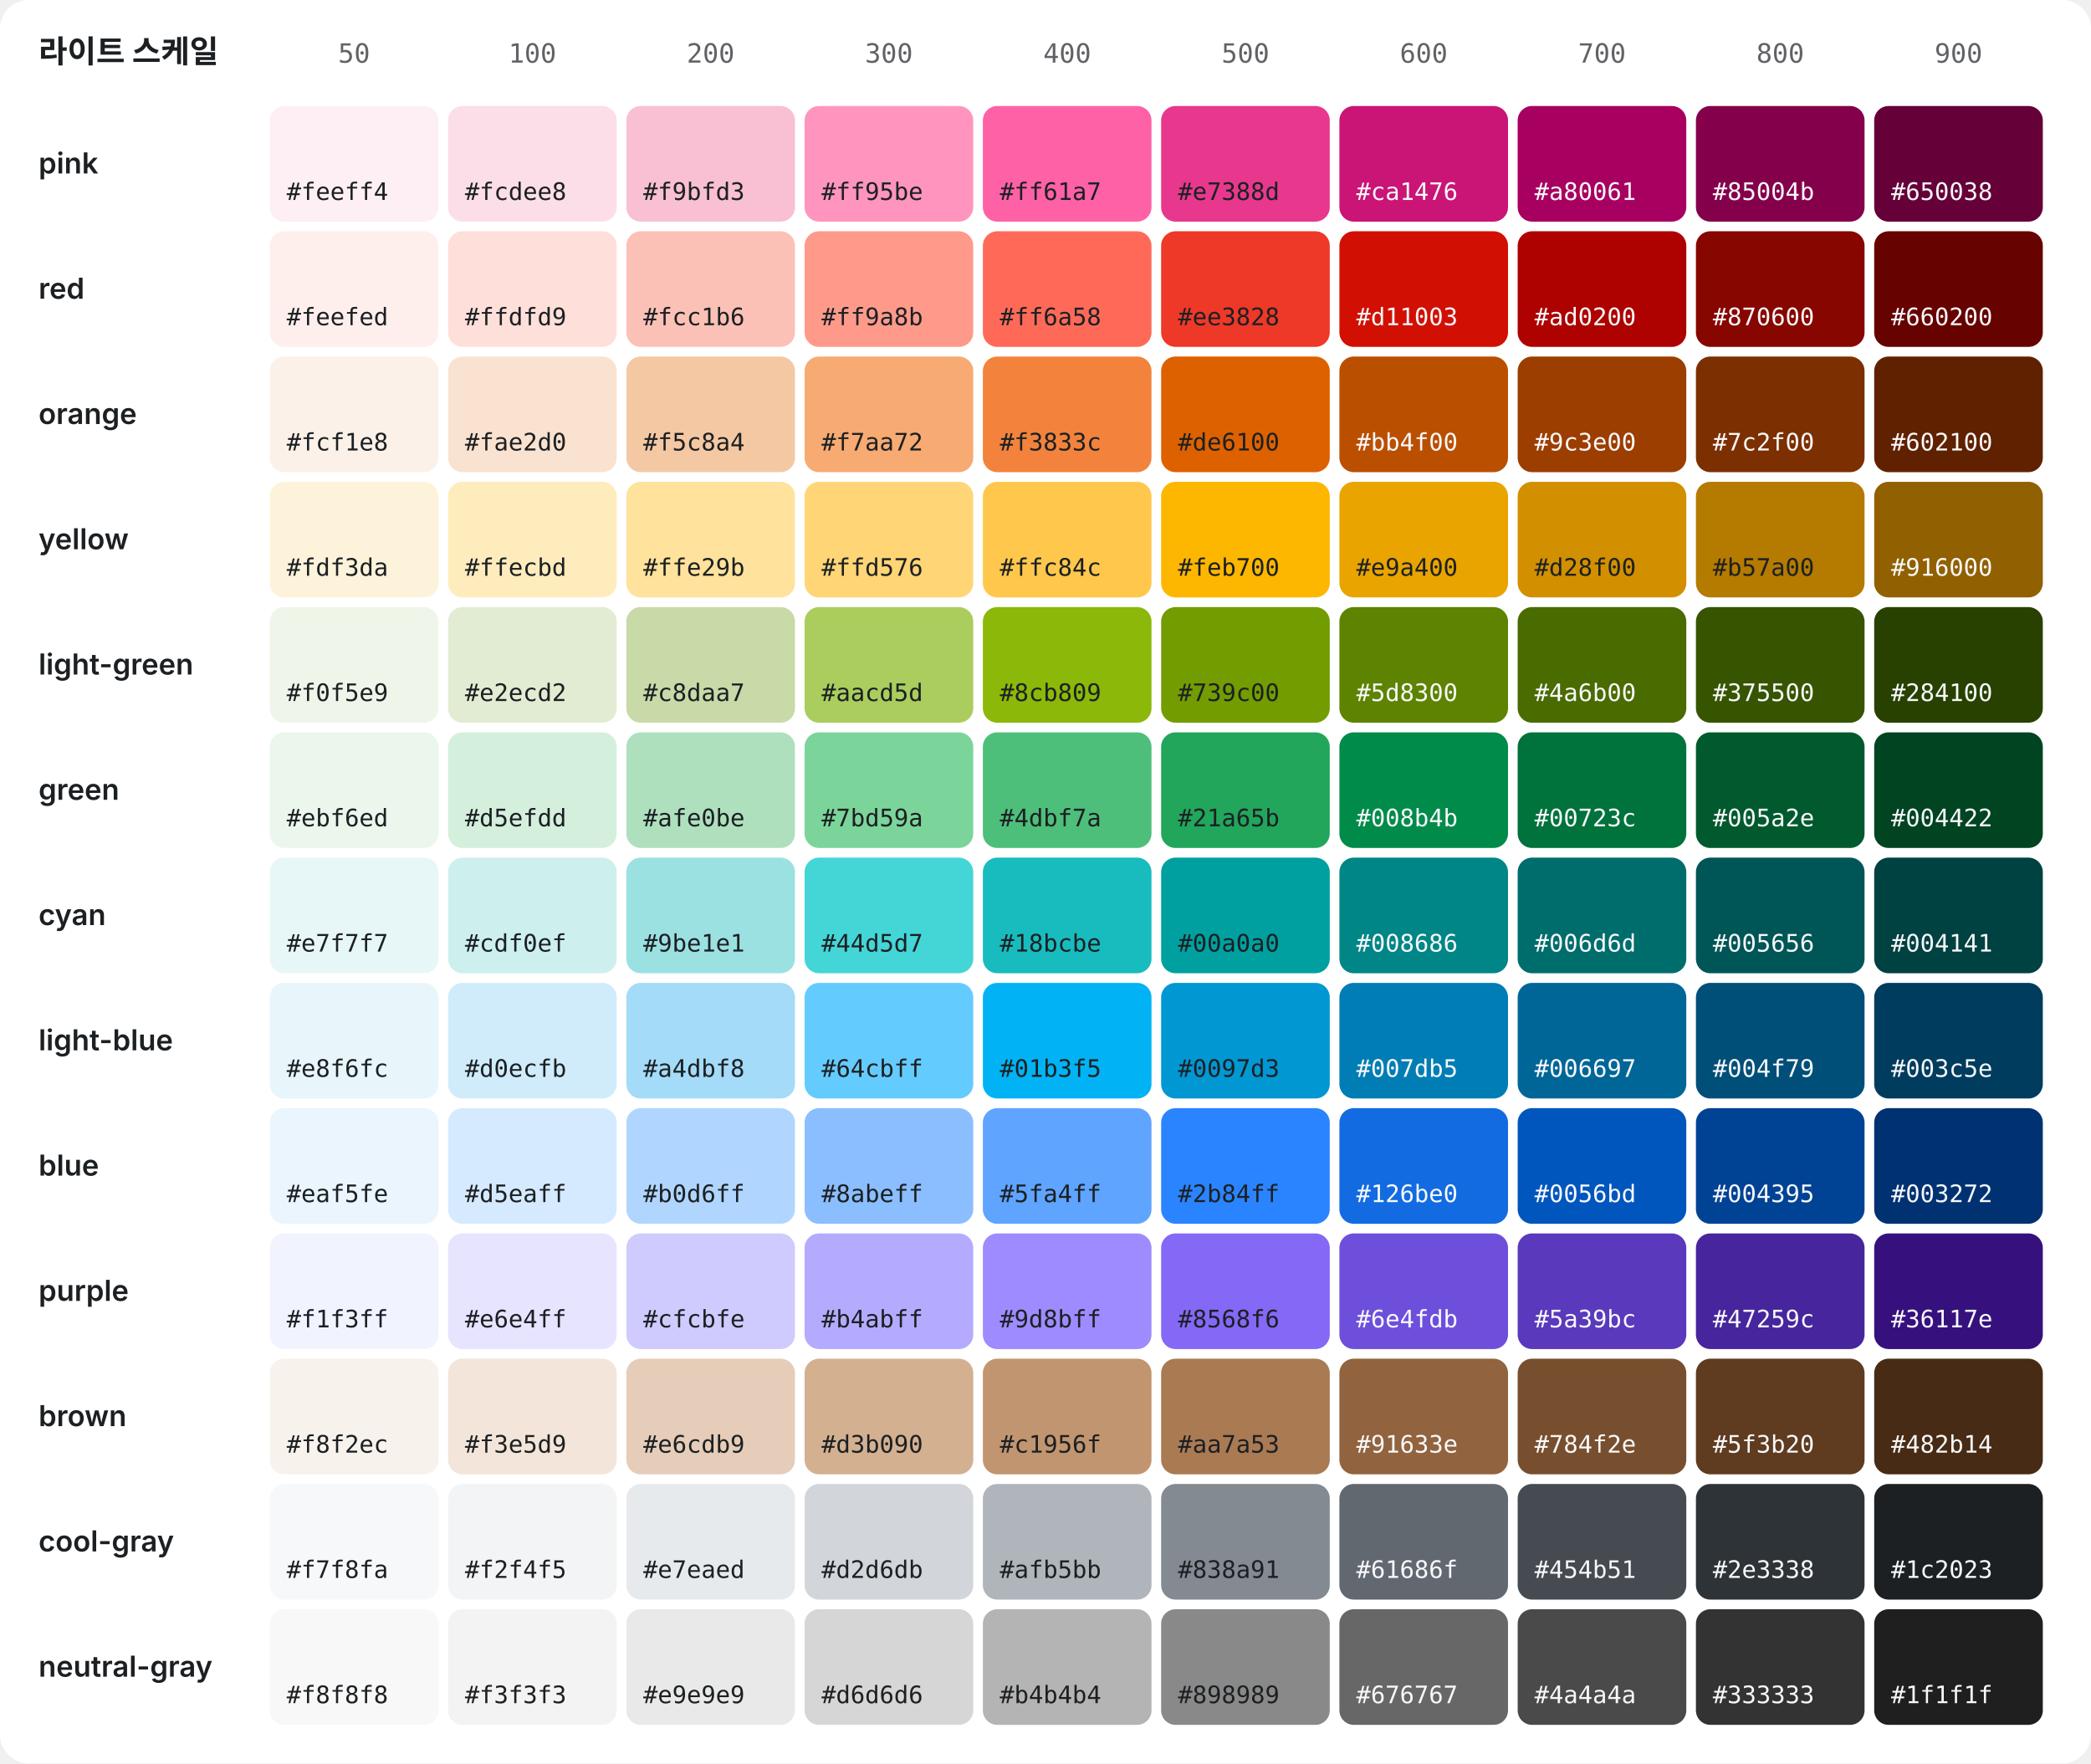
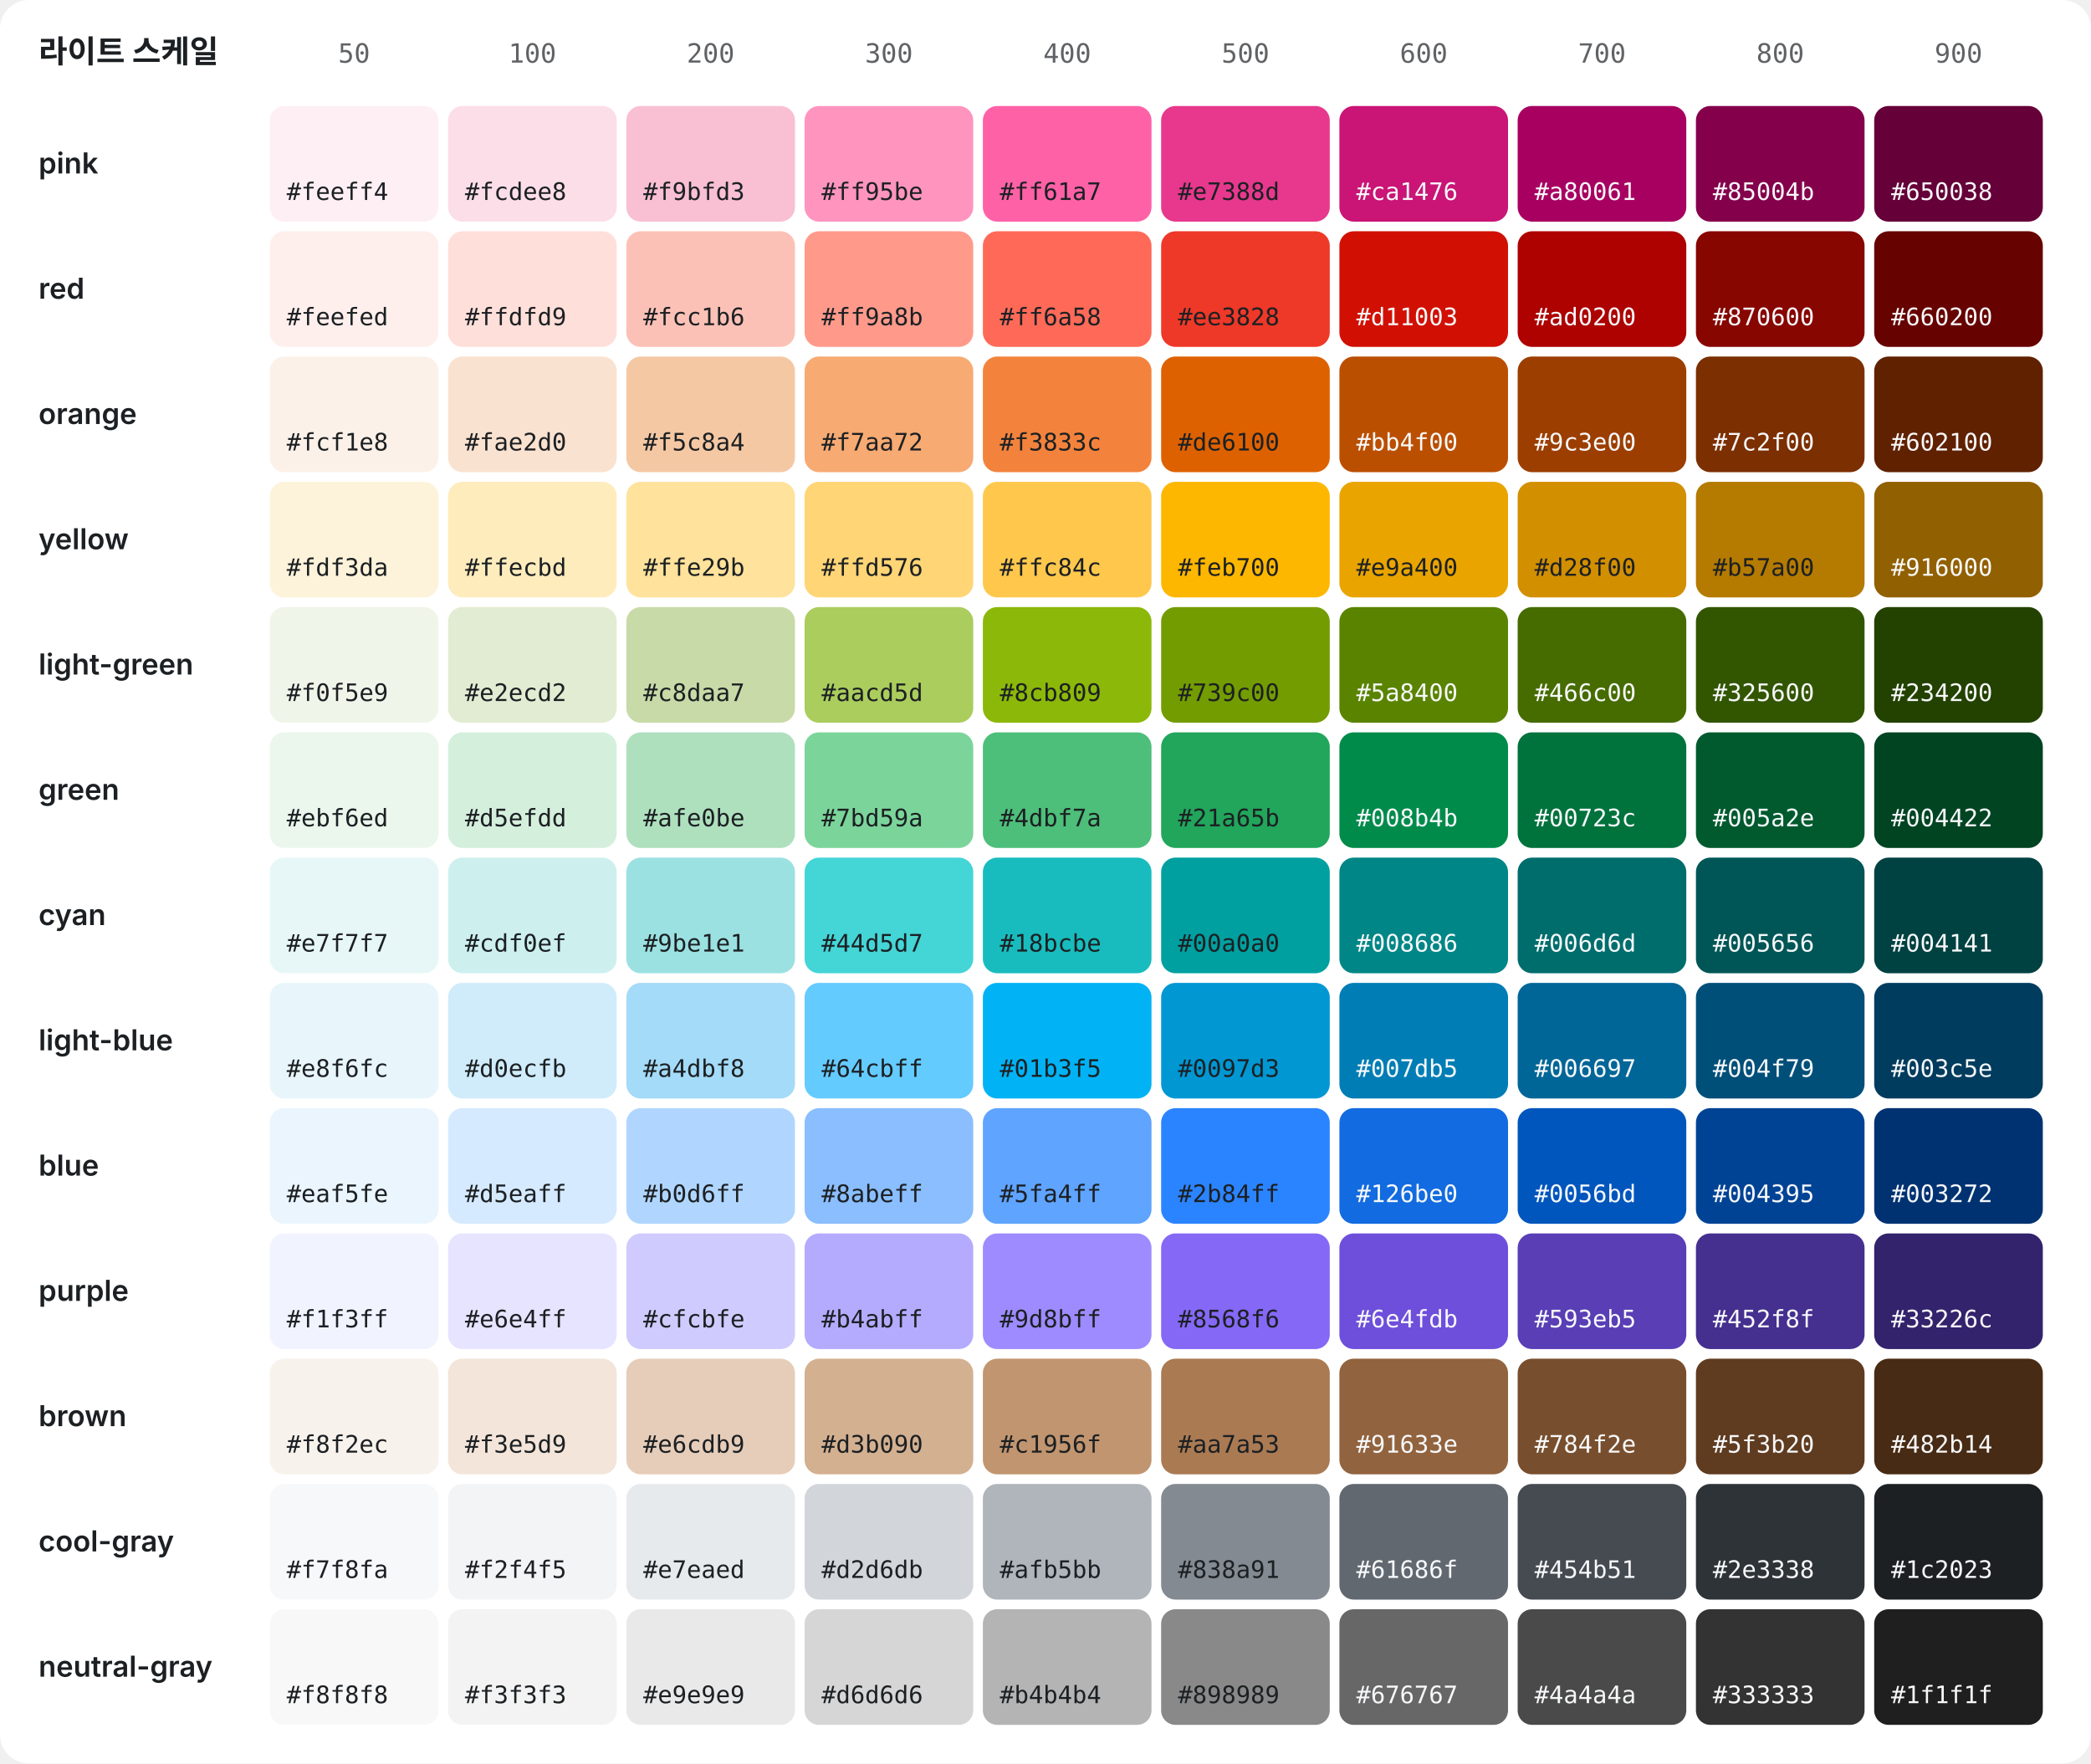
<svg xmlns="http://www.w3.org/2000/svg" width="868" height="732" viewBox="0 0 868 732">
  <rect width="868" height="732" rx="12" fill="#ffffff" />
  <text x="16" y="26" font-family="ui-sans-serif, system-ui, -apple-system, 'Apple SD Gothic Neo', sans-serif" font-size="13" font-weight="700" fill="#1c2023">라이트 스케일</text>
  <text x="147" y="26" text-anchor="middle" font-family="ui-monospace, SFMono-Regular, Menlo, monospace" font-size="11" fill="#1c2023" opacity="0.7">50</text>
  <text x="221" y="26" text-anchor="middle" font-family="ui-monospace, SFMono-Regular, Menlo, monospace" font-size="11" fill="#1c2023" opacity="0.7">100</text>
  <text x="295" y="26" text-anchor="middle" font-family="ui-monospace, SFMono-Regular, Menlo, monospace" font-size="11" fill="#1c2023" opacity="0.7">200</text>
  <text x="369" y="26" text-anchor="middle" font-family="ui-monospace, SFMono-Regular, Menlo, monospace" font-size="11" fill="#1c2023" opacity="0.7">300</text>
  <text x="443" y="26" text-anchor="middle" font-family="ui-monospace, SFMono-Regular, Menlo, monospace" font-size="11" fill="#1c2023" opacity="0.7">400</text>
  <text x="517" y="26" text-anchor="middle" font-family="ui-monospace, SFMono-Regular, Menlo, monospace" font-size="11" fill="#1c2023" opacity="0.7">500</text>
  <text x="591" y="26" text-anchor="middle" font-family="ui-monospace, SFMono-Regular, Menlo, monospace" font-size="11" fill="#1c2023" opacity="0.7">600</text>
  <text x="665" y="26" text-anchor="middle" font-family="ui-monospace, SFMono-Regular, Menlo, monospace" font-size="11" fill="#1c2023" opacity="0.7">700</text>
  <text x="739" y="26" text-anchor="middle" font-family="ui-monospace, SFMono-Regular, Menlo, monospace" font-size="11" fill="#1c2023" opacity="0.7">800</text>
  <text x="813" y="26" text-anchor="middle" font-family="ui-monospace, SFMono-Regular, Menlo, monospace" font-size="11" fill="#1c2023" opacity="0.7">900</text>
  <text x="16" y="72" font-family="ui-sans-serif, system-ui, -apple-system, 'Apple SD Gothic Neo', sans-serif" font-size="12" font-weight="600" fill="#1c2023">pink</text>
  <rect x="112" y="44" width="70" height="48" rx="6" fill="#feeff4" />
  <text x="119" y="83" font-family="ui-monospace, SFMono-Regular, Menlo, monospace" font-size="10" fill="#1c2023">#feeff4</text>
  <rect x="186" y="44" width="70" height="48" rx="6" fill="#fcdee8" />
  <text x="193" y="83" font-family="ui-monospace, SFMono-Regular, Menlo, monospace" font-size="10" fill="#1c2023">#fcdee8</text>
  <rect x="260" y="44" width="70" height="48" rx="6" fill="#f9bfd3" />
  <text x="267" y="83" font-family="ui-monospace, SFMono-Regular, Menlo, monospace" font-size="10" fill="#1c2023">#f9bfd3</text>
  <rect x="334" y="44" width="70" height="48" rx="6" fill="#ff95be" />
  <text x="341" y="83" font-family="ui-monospace, SFMono-Regular, Menlo, monospace" font-size="10" fill="#1c2023">#ff95be</text>
  <rect x="408" y="44" width="70" height="48" rx="6" fill="#ff61a7" />
  <text x="415" y="83" font-family="ui-monospace, SFMono-Regular, Menlo, monospace" font-size="10" fill="#1c2023">#ff61a7</text>
  <rect x="482" y="44" width="70" height="48" rx="6" fill="#e7388d" />
  <text x="489" y="83" font-family="ui-monospace, SFMono-Regular, Menlo, monospace" font-size="10" fill="#1c2023">#e7388d</text>
  <rect x="556" y="44" width="70" height="48" rx="6" fill="#ca1476" />
  <text x="563" y="83" font-family="ui-monospace, SFMono-Regular, Menlo, monospace" font-size="10" fill="#f7f8fa">#ca1476</text>
  <rect x="630" y="44" width="70" height="48" rx="6" fill="#a80061" />
  <text x="637" y="83" font-family="ui-monospace, SFMono-Regular, Menlo, monospace" font-size="10" fill="#f7f8fa">#a80061</text>
  <rect x="704" y="44" width="70" height="48" rx="6" fill="#85004b" />
  <text x="711" y="83" font-family="ui-monospace, SFMono-Regular, Menlo, monospace" font-size="10" fill="#f7f8fa">#85004b</text>
  <rect x="778" y="44" width="70" height="48" rx="6" fill="#650038" />
  <text x="785" y="83" font-family="ui-monospace, SFMono-Regular, Menlo, monospace" font-size="10" fill="#f7f8fa">#650038</text>
  <text x="16" y="124" font-family="ui-sans-serif, system-ui, -apple-system, 'Apple SD Gothic Neo', sans-serif" font-size="12" font-weight="600" fill="#1c2023">red</text>
  <rect x="112" y="96" width="70" height="48" rx="6" fill="#feefed" />
  <text x="119" y="135" font-family="ui-monospace, SFMono-Regular, Menlo, monospace" font-size="10" fill="#1c2023">#feefed</text>
  <rect x="186" y="96" width="70" height="48" rx="6" fill="#ffdfd9" />
  <text x="193" y="135" font-family="ui-monospace, SFMono-Regular, Menlo, monospace" font-size="10" fill="#1c2023">#ffdfd9</text>
  <rect x="260" y="96" width="70" height="48" rx="6" fill="#fcc1b6" />
  <text x="267" y="135" font-family="ui-monospace, SFMono-Regular, Menlo, monospace" font-size="10" fill="#1c2023">#fcc1b6</text>
  <rect x="334" y="96" width="70" height="48" rx="6" fill="#ff9a8b" />
  <text x="341" y="135" font-family="ui-monospace, SFMono-Regular, Menlo, monospace" font-size="10" fill="#1c2023">#ff9a8b</text>
  <rect x="408" y="96" width="70" height="48" rx="6" fill="#ff6a58" />
  <text x="415" y="135" font-family="ui-monospace, SFMono-Regular, Menlo, monospace" font-size="10" fill="#1c2023">#ff6a58</text>
  <rect x="482" y="96" width="70" height="48" rx="6" fill="#ee3828" />
  <text x="489" y="135" font-family="ui-monospace, SFMono-Regular, Menlo, monospace" font-size="10" fill="#1c2023">#ee3828</text>
  <rect x="556" y="96" width="70" height="48" rx="6" fill="#d11003" />
  <text x="563" y="135" font-family="ui-monospace, SFMono-Regular, Menlo, monospace" font-size="10" fill="#f7f8fa">#d11003</text>
  <rect x="630" y="96" width="70" height="48" rx="6" fill="#ad0200" />
  <text x="637" y="135" font-family="ui-monospace, SFMono-Regular, Menlo, monospace" font-size="10" fill="#f7f8fa">#ad0200</text>
  <rect x="704" y="96" width="70" height="48" rx="6" fill="#870600" />
  <text x="711" y="135" font-family="ui-monospace, SFMono-Regular, Menlo, monospace" font-size="10" fill="#f7f8fa">#870600</text>
  <rect x="778" y="96" width="70" height="48" rx="6" fill="#660200" />
  <text x="785" y="135" font-family="ui-monospace, SFMono-Regular, Menlo, monospace" font-size="10" fill="#f7f8fa">#660200</text>
  <text x="16" y="176" font-family="ui-sans-serif, system-ui, -apple-system, 'Apple SD Gothic Neo', sans-serif" font-size="12" font-weight="600" fill="#1c2023">orange</text>
  <rect x="112" y="148" width="70" height="48" rx="6" fill="#fcf1e8" />
  <text x="119" y="187" font-family="ui-monospace, SFMono-Regular, Menlo, monospace" font-size="10" fill="#1c2023">#fcf1e8</text>
  <rect x="186" y="148" width="70" height="48" rx="6" fill="#fae2d0" />
  <text x="193" y="187" font-family="ui-monospace, SFMono-Regular, Menlo, monospace" font-size="10" fill="#1c2023">#fae2d0</text>
  <rect x="260" y="148" width="70" height="48" rx="6" fill="#f5c8a4" />
  <text x="267" y="187" font-family="ui-monospace, SFMono-Regular, Menlo, monospace" font-size="10" fill="#1c2023">#f5c8a4</text>
  <rect x="334" y="148" width="70" height="48" rx="6" fill="#f7aa72" />
  <text x="341" y="187" font-family="ui-monospace, SFMono-Regular, Menlo, monospace" font-size="10" fill="#1c2023">#f7aa72</text>
  <rect x="408" y="148" width="70" height="48" rx="6" fill="#f3833c" />
  <text x="415" y="187" font-family="ui-monospace, SFMono-Regular, Menlo, monospace" font-size="10" fill="#1c2023">#f3833c</text>
  <rect x="482" y="148" width="70" height="48" rx="6" fill="#de6100" />
  <text x="489" y="187" font-family="ui-monospace, SFMono-Regular, Menlo, monospace" font-size="10" fill="#1c2023">#de6100</text>
  <rect x="556" y="148" width="70" height="48" rx="6" fill="#bb4f00" />
  <text x="563" y="187" font-family="ui-monospace, SFMono-Regular, Menlo, monospace" font-size="10" fill="#f7f8fa">#bb4f00</text>
  <rect x="630" y="148" width="70" height="48" rx="6" fill="#9c3e00" />
  <text x="637" y="187" font-family="ui-monospace, SFMono-Regular, Menlo, monospace" font-size="10" fill="#f7f8fa">#9c3e00</text>
  <rect x="704" y="148" width="70" height="48" rx="6" fill="#7c2f00" />
  <text x="711" y="187" font-family="ui-monospace, SFMono-Regular, Menlo, monospace" font-size="10" fill="#f7f8fa">#7c2f00</text>
  <rect x="778" y="148" width="70" height="48" rx="6" fill="#602100" />
  <text x="785" y="187" font-family="ui-monospace, SFMono-Regular, Menlo, monospace" font-size="10" fill="#f7f8fa">#602100</text>
  <text x="16" y="228" font-family="ui-sans-serif, system-ui, -apple-system, 'Apple SD Gothic Neo', sans-serif" font-size="12" font-weight="600" fill="#1c2023">yellow</text>
  <rect x="112" y="200" width="70" height="48" rx="6" fill="#fdf3da" />
  <text x="119" y="239" font-family="ui-monospace, SFMono-Regular, Menlo, monospace" font-size="10" fill="#1c2023">#fdf3da</text>
  <rect x="186" y="200" width="70" height="48" rx="6" fill="#ffecbd" />
  <text x="193" y="239" font-family="ui-monospace, SFMono-Regular, Menlo, monospace" font-size="10" fill="#1c2023">#ffecbd</text>
  <rect x="260" y="200" width="70" height="48" rx="6" fill="#ffe29b" />
  <text x="267" y="239" font-family="ui-monospace, SFMono-Regular, Menlo, monospace" font-size="10" fill="#1c2023">#ffe29b</text>
  <rect x="334" y="200" width="70" height="48" rx="6" fill="#ffd576" />
  <text x="341" y="239" font-family="ui-monospace, SFMono-Regular, Menlo, monospace" font-size="10" fill="#1c2023">#ffd576</text>
  <rect x="408" y="200" width="70" height="48" rx="6" fill="#ffc84c" />
  <text x="415" y="239" font-family="ui-monospace, SFMono-Regular, Menlo, monospace" font-size="10" fill="#1c2023">#ffc84c</text>
  <rect x="482" y="200" width="70" height="48" rx="6" fill="#feb700" />
  <text x="489" y="239" font-family="ui-monospace, SFMono-Regular, Menlo, monospace" font-size="10" fill="#1c2023">#feb700</text>
  <rect x="556" y="200" width="70" height="48" rx="6" fill="#e9a400" />
  <text x="563" y="239" font-family="ui-monospace, SFMono-Regular, Menlo, monospace" font-size="10" fill="#1c2023">#e9a400</text>
  <rect x="630" y="200" width="70" height="48" rx="6" fill="#d28f00" />
  <text x="637" y="239" font-family="ui-monospace, SFMono-Regular, Menlo, monospace" font-size="10" fill="#1c2023">#d28f00</text>
  <rect x="704" y="200" width="70" height="48" rx="6" fill="#b57a00" />
  <text x="711" y="239" font-family="ui-monospace, SFMono-Regular, Menlo, monospace" font-size="10" fill="#1c2023">#b57a00</text>
  <rect x="778" y="200" width="70" height="48" rx="6" fill="#916000" />
  <text x="785" y="239" font-family="ui-monospace, SFMono-Regular, Menlo, monospace" font-size="10" fill="#f7f8fa">#916000</text>
  <text x="16" y="280" font-family="ui-sans-serif, system-ui, -apple-system, 'Apple SD Gothic Neo', sans-serif" font-size="12" font-weight="600" fill="#1c2023">light-green</text>
  <rect x="112" y="252" width="70" height="48" rx="6" fill="#f0f5e9" />
  <text x="119" y="291" font-family="ui-monospace, SFMono-Regular, Menlo, monospace" font-size="10" fill="#1c2023">#f0f5e9</text>
  <rect x="186" y="252" width="70" height="48" rx="6" fill="#e2ecd2" />
  <text x="193" y="291" font-family="ui-monospace, SFMono-Regular, Menlo, monospace" font-size="10" fill="#1c2023">#e2ecd2</text>
  <rect x="260" y="252" width="70" height="48" rx="6" fill="#c8daa7" />
  <text x="267" y="291" font-family="ui-monospace, SFMono-Regular, Menlo, monospace" font-size="10" fill="#1c2023">#c8daa7</text>
  <rect x="334" y="252" width="70" height="48" rx="6" fill="#aacd5d" />
  <text x="341" y="291" font-family="ui-monospace, SFMono-Regular, Menlo, monospace" font-size="10" fill="#1c2023">#aacd5d</text>
  <rect x="408" y="252" width="70" height="48" rx="6" fill="#8cb809" />
  <text x="415" y="291" font-family="ui-monospace, SFMono-Regular, Menlo, monospace" font-size="10" fill="#1c2023">#8cb809</text>
  <rect x="482" y="252" width="70" height="48" rx="6" fill="#739c00" />
  <text x="489" y="291" font-family="ui-monospace, SFMono-Regular, Menlo, monospace" font-size="10" fill="#1c2023">#739c00</text>
-   <rect x="556" y="252" width="70" height="48" rx="6" fill="#5d8300" />
-   <text x="563" y="291" font-family="ui-monospace, SFMono-Regular, Menlo, monospace" font-size="10" fill="#f7f8fa">#5d8300</text>
-   <rect x="630" y="252" width="70" height="48" rx="6" fill="#4a6b00" />
-   <text x="637" y="291" font-family="ui-monospace, SFMono-Regular, Menlo, monospace" font-size="10" fill="#f7f8fa">#4a6b00</text>
-   <rect x="704" y="252" width="70" height="48" rx="6" fill="#375500" />
-   <text x="711" y="291" font-family="ui-monospace, SFMono-Regular, Menlo, monospace" font-size="10" fill="#f7f8fa">#375500</text>
-   <rect x="778" y="252" width="70" height="48" rx="6" fill="#284100" />
-   <text x="785" y="291" font-family="ui-monospace, SFMono-Regular, Menlo, monospace" font-size="10" fill="#f7f8fa">#284100</text>
+   <rect x="556" y="252" width="70" height="48" rx="6" fill="#5a8400" />
+   <text x="563" y="291" font-family="ui-monospace, SFMono-Regular, Menlo, monospace" font-size="10" fill="#f7f8fa">#5a8400</text>
+   <rect x="630" y="252" width="70" height="48" rx="6" fill="#466c00" />
+   <text x="637" y="291" font-family="ui-monospace, SFMono-Regular, Menlo, monospace" font-size="10" fill="#f7f8fa">#466c00</text>
+   <rect x="704" y="252" width="70" height="48" rx="6" fill="#325600" />
+   <text x="711" y="291" font-family="ui-monospace, SFMono-Regular, Menlo, monospace" font-size="10" fill="#f7f8fa">#325600</text>
+   <rect x="778" y="252" width="70" height="48" rx="6" fill="#234200" />
+   <text x="785" y="291" font-family="ui-monospace, SFMono-Regular, Menlo, monospace" font-size="10" fill="#f7f8fa">#234200</text>
  <text x="16" y="332" font-family="ui-sans-serif, system-ui, -apple-system, 'Apple SD Gothic Neo', sans-serif" font-size="12" font-weight="600" fill="#1c2023">green</text>
  <rect x="112" y="304" width="70" height="48" rx="6" fill="#ebf6ed" />
  <text x="119" y="343" font-family="ui-monospace, SFMono-Regular, Menlo, monospace" font-size="10" fill="#1c2023">#ebf6ed</text>
  <rect x="186" y="304" width="70" height="48" rx="6" fill="#d5efdd" />
  <text x="193" y="343" font-family="ui-monospace, SFMono-Regular, Menlo, monospace" font-size="10" fill="#1c2023">#d5efdd</text>
  <rect x="260" y="304" width="70" height="48" rx="6" fill="#afe0be" />
  <text x="267" y="343" font-family="ui-monospace, SFMono-Regular, Menlo, monospace" font-size="10" fill="#1c2023">#afe0be</text>
  <rect x="334" y="304" width="70" height="48" rx="6" fill="#7bd59a" />
  <text x="341" y="343" font-family="ui-monospace, SFMono-Regular, Menlo, monospace" font-size="10" fill="#1c2023">#7bd59a</text>
  <rect x="408" y="304" width="70" height="48" rx="6" fill="#4dbf7a" />
  <text x="415" y="343" font-family="ui-monospace, SFMono-Regular, Menlo, monospace" font-size="10" fill="#1c2023">#4dbf7a</text>
  <rect x="482" y="304" width="70" height="48" rx="6" fill="#21a65b" />
  <text x="489" y="343" font-family="ui-monospace, SFMono-Regular, Menlo, monospace" font-size="10" fill="#1c2023">#21a65b</text>
  <rect x="556" y="304" width="70" height="48" rx="6" fill="#008b4b" />
  <text x="563" y="343" font-family="ui-monospace, SFMono-Regular, Menlo, monospace" font-size="10" fill="#f7f8fa">#008b4b</text>
  <rect x="630" y="304" width="70" height="48" rx="6" fill="#00723c" />
  <text x="637" y="343" font-family="ui-monospace, SFMono-Regular, Menlo, monospace" font-size="10" fill="#f7f8fa">#00723c</text>
  <rect x="704" y="304" width="70" height="48" rx="6" fill="#005a2e" />
  <text x="711" y="343" font-family="ui-monospace, SFMono-Regular, Menlo, monospace" font-size="10" fill="#f7f8fa">#005a2e</text>
  <rect x="778" y="304" width="70" height="48" rx="6" fill="#004422" />
  <text x="785" y="343" font-family="ui-monospace, SFMono-Regular, Menlo, monospace" font-size="10" fill="#f7f8fa">#004422</text>
  <text x="16" y="384" font-family="ui-sans-serif, system-ui, -apple-system, 'Apple SD Gothic Neo', sans-serif" font-size="12" font-weight="600" fill="#1c2023">cyan</text>
  <rect x="112" y="356" width="70" height="48" rx="6" fill="#e7f7f7" />
  <text x="119" y="395" font-family="ui-monospace, SFMono-Regular, Menlo, monospace" font-size="10" fill="#1c2023">#e7f7f7</text>
  <rect x="186" y="356" width="70" height="48" rx="6" fill="#cdf0ef" />
  <text x="193" y="395" font-family="ui-monospace, SFMono-Regular, Menlo, monospace" font-size="10" fill="#1c2023">#cdf0ef</text>
  <rect x="260" y="356" width="70" height="48" rx="6" fill="#9be1e1" />
  <text x="267" y="395" font-family="ui-monospace, SFMono-Regular, Menlo, monospace" font-size="10" fill="#1c2023">#9be1e1</text>
  <rect x="334" y="356" width="70" height="48" rx="6" fill="#44d5d7" />
  <text x="341" y="395" font-family="ui-monospace, SFMono-Regular, Menlo, monospace" font-size="10" fill="#1c2023">#44d5d7</text>
  <rect x="408" y="356" width="70" height="48" rx="6" fill="#18bcbe" />
  <text x="415" y="395" font-family="ui-monospace, SFMono-Regular, Menlo, monospace" font-size="10" fill="#1c2023">#18bcbe</text>
  <rect x="482" y="356" width="70" height="48" rx="6" fill="#00a0a0" />
  <text x="489" y="395" font-family="ui-monospace, SFMono-Regular, Menlo, monospace" font-size="10" fill="#1c2023">#00a0a0</text>
  <rect x="556" y="356" width="70" height="48" rx="6" fill="#008686" />
  <text x="563" y="395" font-family="ui-monospace, SFMono-Regular, Menlo, monospace" font-size="10" fill="#f7f8fa">#008686</text>
  <rect x="630" y="356" width="70" height="48" rx="6" fill="#006d6d" />
  <text x="637" y="395" font-family="ui-monospace, SFMono-Regular, Menlo, monospace" font-size="10" fill="#f7f8fa">#006d6d</text>
  <rect x="704" y="356" width="70" height="48" rx="6" fill="#005656" />
  <text x="711" y="395" font-family="ui-monospace, SFMono-Regular, Menlo, monospace" font-size="10" fill="#f7f8fa">#005656</text>
  <rect x="778" y="356" width="70" height="48" rx="6" fill="#004141" />
  <text x="785" y="395" font-family="ui-monospace, SFMono-Regular, Menlo, monospace" font-size="10" fill="#f7f8fa">#004141</text>
  <text x="16" y="436" font-family="ui-sans-serif, system-ui, -apple-system, 'Apple SD Gothic Neo', sans-serif" font-size="12" font-weight="600" fill="#1c2023">light-blue</text>
  <rect x="112" y="408" width="70" height="48" rx="6" fill="#e8f6fc" />
  <text x="119" y="447" font-family="ui-monospace, SFMono-Regular, Menlo, monospace" font-size="10" fill="#1c2023">#e8f6fc</text>
  <rect x="186" y="408" width="70" height="48" rx="6" fill="#d0ecfb" />
  <text x="193" y="447" font-family="ui-monospace, SFMono-Regular, Menlo, monospace" font-size="10" fill="#1c2023">#d0ecfb</text>
  <rect x="260" y="408" width="70" height="48" rx="6" fill="#a4dbf8" />
  <text x="267" y="447" font-family="ui-monospace, SFMono-Regular, Menlo, monospace" font-size="10" fill="#1c2023">#a4dbf8</text>
  <rect x="334" y="408" width="70" height="48" rx="6" fill="#64cbff" />
  <text x="341" y="447" font-family="ui-monospace, SFMono-Regular, Menlo, monospace" font-size="10" fill="#1c2023">#64cbff</text>
  <rect x="408" y="408" width="70" height="48" rx="6" fill="#01b3f5" />
  <text x="415" y="447" font-family="ui-monospace, SFMono-Regular, Menlo, monospace" font-size="10" fill="#1c2023">#01b3f5</text>
  <rect x="482" y="408" width="70" height="48" rx="6" fill="#0097d3" />
  <text x="489" y="447" font-family="ui-monospace, SFMono-Regular, Menlo, monospace" font-size="10" fill="#1c2023">#0097d3</text>
  <rect x="556" y="408" width="70" height="48" rx="6" fill="#007db5" />
  <text x="563" y="447" font-family="ui-monospace, SFMono-Regular, Menlo, monospace" font-size="10" fill="#f7f8fa">#007db5</text>
  <rect x="630" y="408" width="70" height="48" rx="6" fill="#006697" />
  <text x="637" y="447" font-family="ui-monospace, SFMono-Regular, Menlo, monospace" font-size="10" fill="#f7f8fa">#006697</text>
  <rect x="704" y="408" width="70" height="48" rx="6" fill="#004f79" />
  <text x="711" y="447" font-family="ui-monospace, SFMono-Regular, Menlo, monospace" font-size="10" fill="#f7f8fa">#004f79</text>
  <rect x="778" y="408" width="70" height="48" rx="6" fill="#003c5e" />
  <text x="785" y="447" font-family="ui-monospace, SFMono-Regular, Menlo, monospace" font-size="10" fill="#f7f8fa">#003c5e</text>
  <text x="16" y="488" font-family="ui-sans-serif, system-ui, -apple-system, 'Apple SD Gothic Neo', sans-serif" font-size="12" font-weight="600" fill="#1c2023">blue</text>
  <rect x="112" y="460" width="70" height="48" rx="6" fill="#eaf5fe" />
  <text x="119" y="499" font-family="ui-monospace, SFMono-Regular, Menlo, monospace" font-size="10" fill="#1c2023">#eaf5fe</text>
  <rect x="186" y="460" width="70" height="48" rx="6" fill="#d5eaff" />
  <text x="193" y="499" font-family="ui-monospace, SFMono-Regular, Menlo, monospace" font-size="10" fill="#1c2023">#d5eaff</text>
  <rect x="260" y="460" width="70" height="48" rx="6" fill="#b0d6ff" />
  <text x="267" y="499" font-family="ui-monospace, SFMono-Regular, Menlo, monospace" font-size="10" fill="#1c2023">#b0d6ff</text>
  <rect x="334" y="460" width="70" height="48" rx="6" fill="#8abeff" />
  <text x="341" y="499" font-family="ui-monospace, SFMono-Regular, Menlo, monospace" font-size="10" fill="#1c2023">#8abeff</text>
  <rect x="408" y="460" width="70" height="48" rx="6" fill="#5fa4ff" />
  <text x="415" y="499" font-family="ui-monospace, SFMono-Regular, Menlo, monospace" font-size="10" fill="#1c2023">#5fa4ff</text>
  <rect x="482" y="460" width="70" height="48" rx="6" fill="#2b84ff" />
  <text x="489" y="499" font-family="ui-monospace, SFMono-Regular, Menlo, monospace" font-size="10" fill="#1c2023">#2b84ff</text>
  <rect x="556" y="460" width="70" height="48" rx="6" fill="#126be0" />
  <text x="563" y="499" font-family="ui-monospace, SFMono-Regular, Menlo, monospace" font-size="10" fill="#f7f8fa">#126be0</text>
  <rect x="630" y="460" width="70" height="48" rx="6" fill="#0056bd" />
  <text x="637" y="499" font-family="ui-monospace, SFMono-Regular, Menlo, monospace" font-size="10" fill="#f7f8fa">#0056bd</text>
  <rect x="704" y="460" width="70" height="48" rx="6" fill="#004395" />
  <text x="711" y="499" font-family="ui-monospace, SFMono-Regular, Menlo, monospace" font-size="10" fill="#f7f8fa">#004395</text>
  <rect x="778" y="460" width="70" height="48" rx="6" fill="#003272" />
  <text x="785" y="499" font-family="ui-monospace, SFMono-Regular, Menlo, monospace" font-size="10" fill="#f7f8fa">#003272</text>
  <text x="16" y="540" font-family="ui-sans-serif, system-ui, -apple-system, 'Apple SD Gothic Neo', sans-serif" font-size="12" font-weight="600" fill="#1c2023">purple</text>
  <rect x="112" y="512" width="70" height="48" rx="6" fill="#f1f3ff" />
  <text x="119" y="551" font-family="ui-monospace, SFMono-Regular, Menlo, monospace" font-size="10" fill="#1c2023">#f1f3ff</text>
  <rect x="186" y="512" width="70" height="48" rx="6" fill="#e6e4ff" />
  <text x="193" y="551" font-family="ui-monospace, SFMono-Regular, Menlo, monospace" font-size="10" fill="#1c2023">#e6e4ff</text>
  <rect x="260" y="512" width="70" height="48" rx="6" fill="#cfcbfe" />
  <text x="267" y="551" font-family="ui-monospace, SFMono-Regular, Menlo, monospace" font-size="10" fill="#1c2023">#cfcbfe</text>
  <rect x="334" y="512" width="70" height="48" rx="6" fill="#b4abff" />
  <text x="341" y="551" font-family="ui-monospace, SFMono-Regular, Menlo, monospace" font-size="10" fill="#1c2023">#b4abff</text>
  <rect x="408" y="512" width="70" height="48" rx="6" fill="#9d8bff" />
  <text x="415" y="551" font-family="ui-monospace, SFMono-Regular, Menlo, monospace" font-size="10" fill="#1c2023">#9d8bff</text>
  <rect x="482" y="512" width="70" height="48" rx="6" fill="#8568f6" />
  <text x="489" y="551" font-family="ui-monospace, SFMono-Regular, Menlo, monospace" font-size="10" fill="#1c2023">#8568f6</text>
  <rect x="556" y="512" width="70" height="48" rx="6" fill="#6e4fdb" />
  <text x="563" y="551" font-family="ui-monospace, SFMono-Regular, Menlo, monospace" font-size="10" fill="#f7f8fa">#6e4fdb</text>
-   <rect x="630" y="512" width="70" height="48" rx="6" fill="#5a39bc" />
-   <text x="637" y="551" font-family="ui-monospace, SFMono-Regular, Menlo, monospace" font-size="10" fill="#f7f8fa">#5a39bc</text>
-   <rect x="704" y="512" width="70" height="48" rx="6" fill="#47259c" />
-   <text x="711" y="551" font-family="ui-monospace, SFMono-Regular, Menlo, monospace" font-size="10" fill="#f7f8fa">#47259c</text>
-   <rect x="778" y="512" width="70" height="48" rx="6" fill="#36117e" />
-   <text x="785" y="551" font-family="ui-monospace, SFMono-Regular, Menlo, monospace" font-size="10" fill="#f7f8fa">#36117e</text>
+   <rect x="630" y="512" width="70" height="48" rx="6" fill="#593eb5" />
+   <text x="637" y="551" font-family="ui-monospace, SFMono-Regular, Menlo, monospace" font-size="10" fill="#f7f8fa">#593eb5</text>
+   <rect x="704" y="512" width="70" height="48" rx="6" fill="#452f8f" />
+   <text x="711" y="551" font-family="ui-monospace, SFMono-Regular, Menlo, monospace" font-size="10" fill="#f7f8fa">#452f8f</text>
+   <rect x="778" y="512" width="70" height="48" rx="6" fill="#33226c" />
+   <text x="785" y="551" font-family="ui-monospace, SFMono-Regular, Menlo, monospace" font-size="10" fill="#f7f8fa">#33226c</text>
  <text x="16" y="592" font-family="ui-sans-serif, system-ui, -apple-system, 'Apple SD Gothic Neo', sans-serif" font-size="12" font-weight="600" fill="#1c2023">brown</text>
  <rect x="112" y="564" width="70" height="48" rx="6" fill="#f8f2ec" />
  <text x="119" y="603" font-family="ui-monospace, SFMono-Regular, Menlo, monospace" font-size="10" fill="#1c2023">#f8f2ec</text>
  <rect x="186" y="564" width="70" height="48" rx="6" fill="#f3e5d9" />
  <text x="193" y="603" font-family="ui-monospace, SFMono-Regular, Menlo, monospace" font-size="10" fill="#1c2023">#f3e5d9</text>
  <rect x="260" y="564" width="70" height="48" rx="6" fill="#e6cdb9" />
  <text x="267" y="603" font-family="ui-monospace, SFMono-Regular, Menlo, monospace" font-size="10" fill="#1c2023">#e6cdb9</text>
  <rect x="334" y="564" width="70" height="48" rx="6" fill="#d3b090" />
  <text x="341" y="603" font-family="ui-monospace, SFMono-Regular, Menlo, monospace" font-size="10" fill="#1c2023">#d3b090</text>
  <rect x="408" y="564" width="70" height="48" rx="6" fill="#c1956f" />
  <text x="415" y="603" font-family="ui-monospace, SFMono-Regular, Menlo, monospace" font-size="10" fill="#1c2023">#c1956f</text>
  <rect x="482" y="564" width="70" height="48" rx="6" fill="#aa7a53" />
  <text x="489" y="603" font-family="ui-monospace, SFMono-Regular, Menlo, monospace" font-size="10" fill="#1c2023">#aa7a53</text>
  <rect x="556" y="564" width="70" height="48" rx="6" fill="#91633e" />
  <text x="563" y="603" font-family="ui-monospace, SFMono-Regular, Menlo, monospace" font-size="10" fill="#f7f8fa">#91633e</text>
  <rect x="630" y="564" width="70" height="48" rx="6" fill="#784f2e" />
  <text x="637" y="603" font-family="ui-monospace, SFMono-Regular, Menlo, monospace" font-size="10" fill="#f7f8fa">#784f2e</text>
  <rect x="704" y="564" width="70" height="48" rx="6" fill="#5f3b20" />
  <text x="711" y="603" font-family="ui-monospace, SFMono-Regular, Menlo, monospace" font-size="10" fill="#f7f8fa">#5f3b20</text>
  <rect x="778" y="564" width="70" height="48" rx="6" fill="#482b14" />
  <text x="785" y="603" font-family="ui-monospace, SFMono-Regular, Menlo, monospace" font-size="10" fill="#f7f8fa">#482b14</text>
  <text x="16" y="644" font-family="ui-sans-serif, system-ui, -apple-system, 'Apple SD Gothic Neo', sans-serif" font-size="12" font-weight="600" fill="#1c2023">cool-gray</text>
  <rect x="112" y="616" width="70" height="48" rx="6" fill="#f7f8fa" />
  <text x="119" y="655" font-family="ui-monospace, SFMono-Regular, Menlo, monospace" font-size="10" fill="#1c2023">#f7f8fa</text>
  <rect x="186" y="616" width="70" height="48" rx="6" fill="#f2f4f5" />
  <text x="193" y="655" font-family="ui-monospace, SFMono-Regular, Menlo, monospace" font-size="10" fill="#1c2023">#f2f4f5</text>
  <rect x="260" y="616" width="70" height="48" rx="6" fill="#e7eaed" />
  <text x="267" y="655" font-family="ui-monospace, SFMono-Regular, Menlo, monospace" font-size="10" fill="#1c2023">#e7eaed</text>
  <rect x="334" y="616" width="70" height="48" rx="6" fill="#d2d6db" />
  <text x="341" y="655" font-family="ui-monospace, SFMono-Regular, Menlo, monospace" font-size="10" fill="#1c2023">#d2d6db</text>
  <rect x="408" y="616" width="70" height="48" rx="6" fill="#afb5bb" />
  <text x="415" y="655" font-family="ui-monospace, SFMono-Regular, Menlo, monospace" font-size="10" fill="#1c2023">#afb5bb</text>
  <rect x="482" y="616" width="70" height="48" rx="6" fill="#838a91" />
  <text x="489" y="655" font-family="ui-monospace, SFMono-Regular, Menlo, monospace" font-size="10" fill="#1c2023">#838a91</text>
  <rect x="556" y="616" width="70" height="48" rx="6" fill="#61686f" />
  <text x="563" y="655" font-family="ui-monospace, SFMono-Regular, Menlo, monospace" font-size="10" fill="#f7f8fa">#61686f</text>
  <rect x="630" y="616" width="70" height="48" rx="6" fill="#454b51" />
  <text x="637" y="655" font-family="ui-monospace, SFMono-Regular, Menlo, monospace" font-size="10" fill="#f7f8fa">#454b51</text>
  <rect x="704" y="616" width="70" height="48" rx="6" fill="#2e3338" />
  <text x="711" y="655" font-family="ui-monospace, SFMono-Regular, Menlo, monospace" font-size="10" fill="#f7f8fa">#2e3338</text>
  <rect x="778" y="616" width="70" height="48" rx="6" fill="#1c2023" />
  <text x="785" y="655" font-family="ui-monospace, SFMono-Regular, Menlo, monospace" font-size="10" fill="#f7f8fa">#1c2023</text>
  <text x="16" y="696" font-family="ui-sans-serif, system-ui, -apple-system, 'Apple SD Gothic Neo', sans-serif" font-size="12" font-weight="600" fill="#1c2023">neutral-gray</text>
  <rect x="112" y="668" width="70" height="48" rx="6" fill="#f8f8f8" />
  <text x="119" y="707" font-family="ui-monospace, SFMono-Regular, Menlo, monospace" font-size="10" fill="#1c2023">#f8f8f8</text>
  <rect x="186" y="668" width="70" height="48" rx="6" fill="#f3f3f3" />
  <text x="193" y="707" font-family="ui-monospace, SFMono-Regular, Menlo, monospace" font-size="10" fill="#1c2023">#f3f3f3</text>
  <rect x="260" y="668" width="70" height="48" rx="6" fill="#e9e9e9" />
  <text x="267" y="707" font-family="ui-monospace, SFMono-Regular, Menlo, monospace" font-size="10" fill="#1c2023">#e9e9e9</text>
  <rect x="334" y="668" width="70" height="48" rx="6" fill="#d6d6d6" />
  <text x="341" y="707" font-family="ui-monospace, SFMono-Regular, Menlo, monospace" font-size="10" fill="#1c2023">#d6d6d6</text>
  <rect x="408" y="668" width="70" height="48" rx="6" fill="#b4b4b4" />
  <text x="415" y="707" font-family="ui-monospace, SFMono-Regular, Menlo, monospace" font-size="10" fill="#1c2023">#b4b4b4</text>
  <rect x="482" y="668" width="70" height="48" rx="6" fill="#898989" />
  <text x="489" y="707" font-family="ui-monospace, SFMono-Regular, Menlo, monospace" font-size="10" fill="#1c2023">#898989</text>
  <rect x="556" y="668" width="70" height="48" rx="6" fill="#676767" />
  <text x="563" y="707" font-family="ui-monospace, SFMono-Regular, Menlo, monospace" font-size="10" fill="#f7f8fa">#676767</text>
  <rect x="630" y="668" width="70" height="48" rx="6" fill="#4a4a4a" />
  <text x="637" y="707" font-family="ui-monospace, SFMono-Regular, Menlo, monospace" font-size="10" fill="#f7f8fa">#4a4a4a</text>
  <rect x="704" y="668" width="70" height="48" rx="6" fill="#333333" />
  <text x="711" y="707" font-family="ui-monospace, SFMono-Regular, Menlo, monospace" font-size="10" fill="#f7f8fa">#333333</text>
  <rect x="778" y="668" width="70" height="48" rx="6" fill="#1f1f1f" />
  <text x="785" y="707" font-family="ui-monospace, SFMono-Regular, Menlo, monospace" font-size="10" fill="#f7f8fa">#1f1f1f</text>
</svg>
